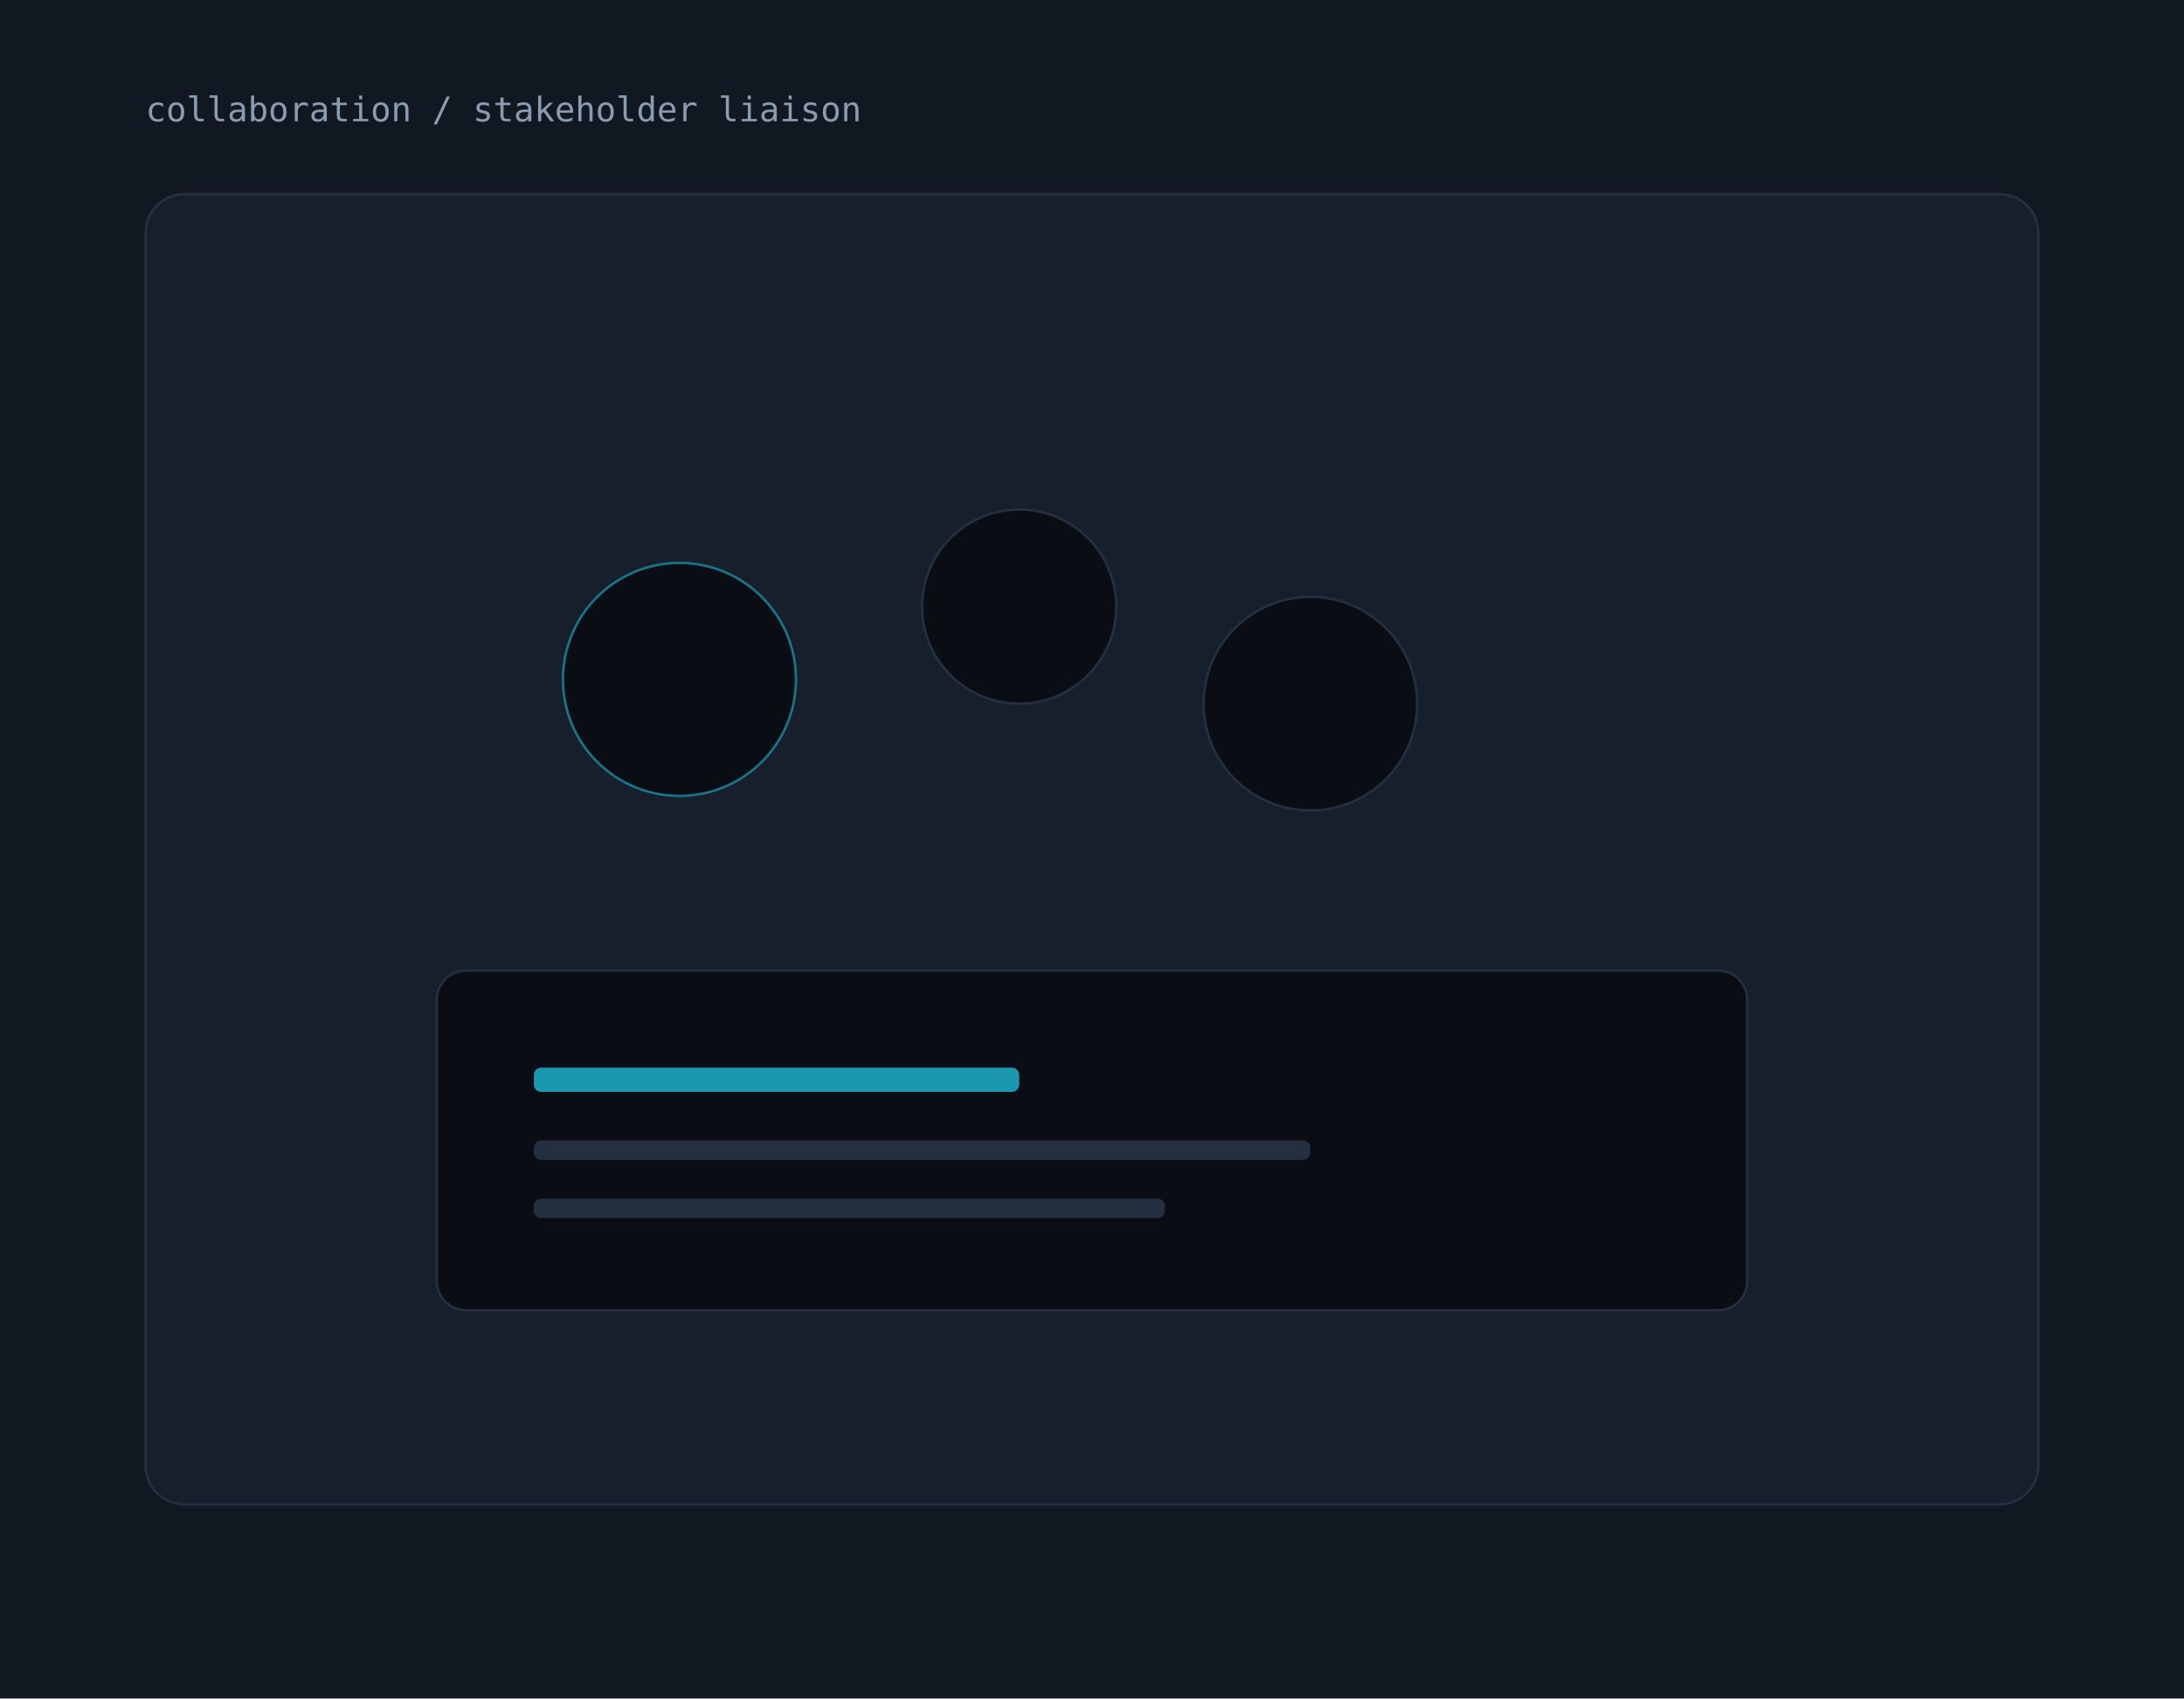
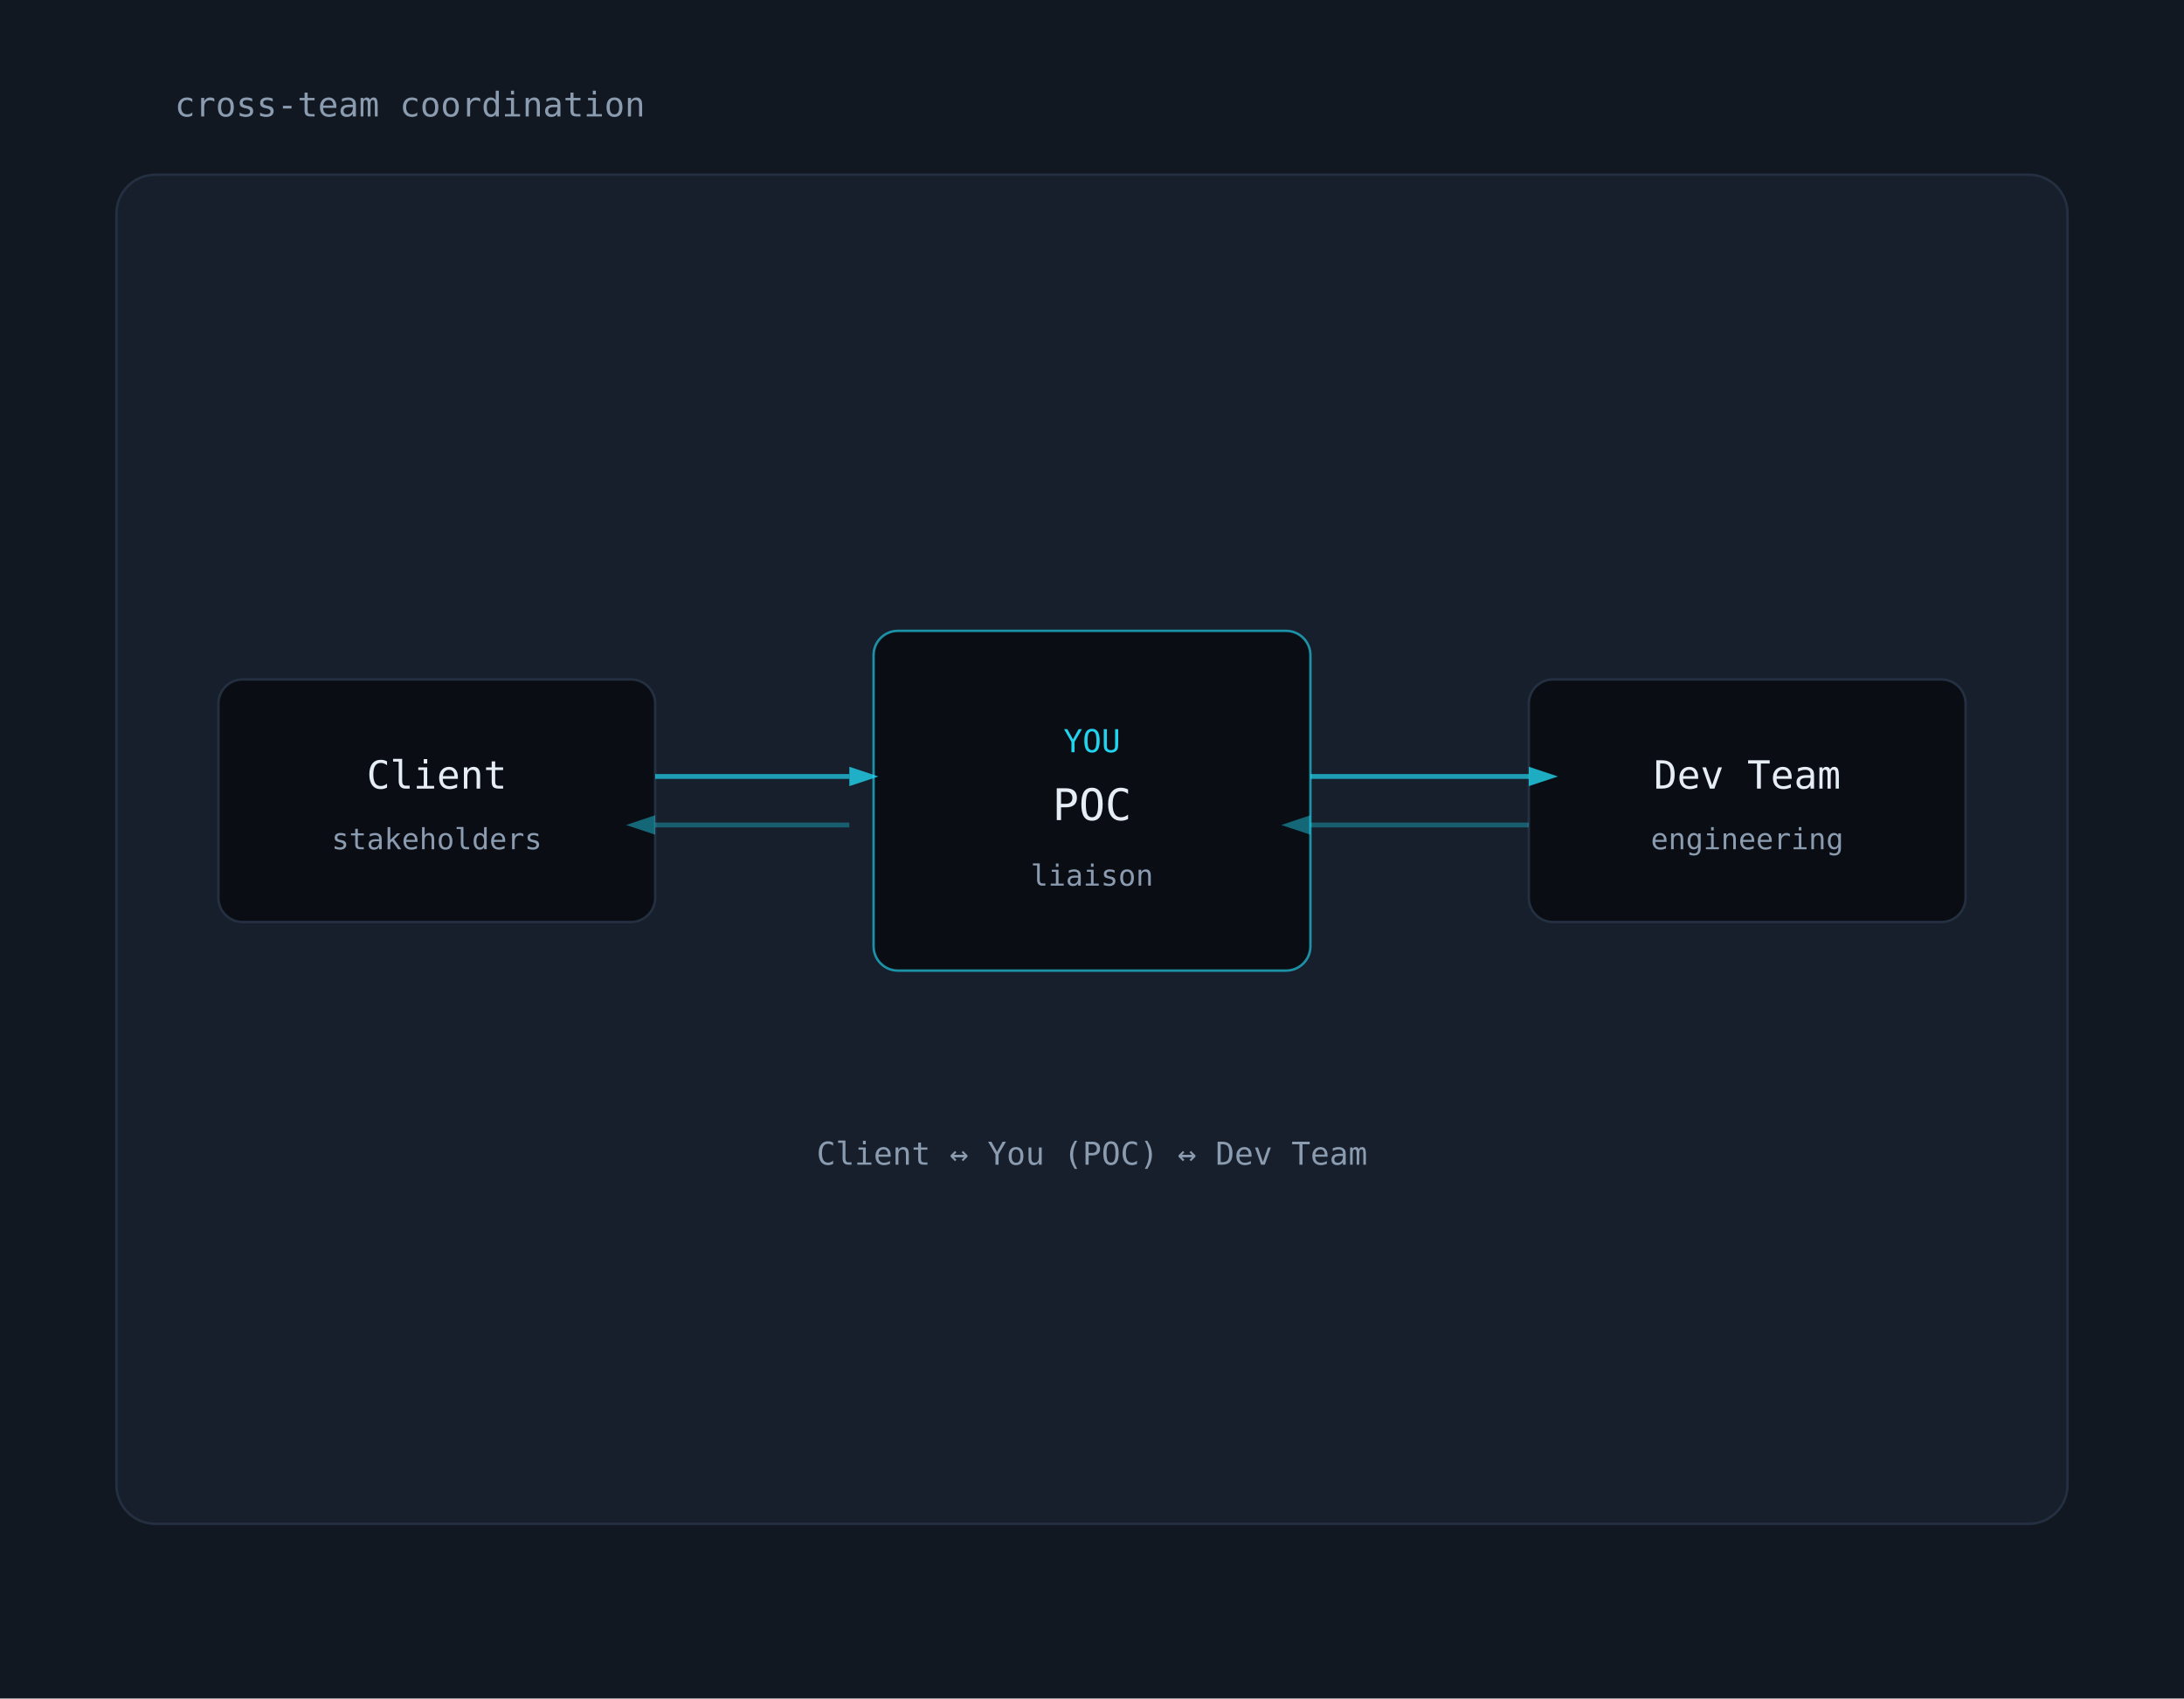
<svg xmlns="http://www.w3.org/2000/svg" viewBox="0 0 900 700" fill="none">
  <rect width="900" height="700" fill="#111821" />
-   <rect x="60" y="80" width="780" height="540" rx="16" fill="#161f2b" stroke="#243041" />
-   <circle cx="280" cy="280" r="48" fill="#0a0e14" stroke="#22d3ee" stroke-opacity="0.5" />
-   <circle cx="420" cy="250" r="40" fill="#0a0e14" stroke="#243041" />
-   <circle cx="540" cy="290" r="44" fill="#0a0e14" stroke="#243041" />
-   <rect x="180" y="400" width="540" height="140" rx="12" fill="#0a0e14" stroke="#243041" />
-   <rect x="220" y="440" width="200" height="10" rx="3" fill="#22d3ee" opacity="0.7" />
-   <rect x="220" y="470" width="320" height="8" rx="3" fill="#243041" />
-   <rect x="220" y="494" width="260" height="8" rx="3" fill="#243041" />
-   <text x="60" y="50" fill="#8b9bb0" font-family="monospace" font-size="14">collaboration / stakeholder liaison</text>
+   <rect x="48" y="72" width="804" height="556" rx="16" fill="#161f2b" stroke="#243041" />
+   <text x="72" y="48" fill="#8b9bb0" font-family="monospace" font-size="14">cross-team coordination</text>
+   <rect x="90" y="280" width="180" height="100" rx="10" fill="#0a0e14" stroke="#243041" />
+   <text x="180" y="325" text-anchor="middle" fill="#e6edf5" font-family="monospace" font-size="16">Client</text>
+   <text x="180" y="350" text-anchor="middle" fill="#8b9bb0" font-family="monospace" font-size="12">stakeholders</text>
+   <rect x="360" y="260" width="180" height="140" rx="10" fill="#0a0e14" stroke="#22d3ee" stroke-opacity="0.65" />
+   <text x="450" y="310" text-anchor="middle" fill="#22d3ee" font-family="monospace" font-size="13">YOU</text>
+   <text x="450" y="338" text-anchor="middle" fill="#e6edf5" font-family="monospace" font-size="18">POC</text>
+   <text x="450" y="365" text-anchor="middle" fill="#8b9bb0" font-family="monospace" font-size="12">liaison</text>
+   <rect x="630" y="280" width="180" height="100" rx="10" fill="#0a0e14" stroke="#243041" />
+   <text x="720" y="325" text-anchor="middle" fill="#e6edf5" font-family="monospace" font-size="16">Dev Team</text>
+   <text x="720" y="350" text-anchor="middle" fill="#8b9bb0" font-family="monospace" font-size="12">engineering</text>
+   <path d="M270 320 H350" stroke="#22d3ee" stroke-opacity="0.7" stroke-width="2" />
+   <polygon points="350,316 362,320 350,324" fill="#22d3ee" opacity="0.8" />
+   <path d="M350 340 H270" stroke="#22d3ee" stroke-opacity="0.35" stroke-width="2" />
+   <polygon points="270,336 258,340 270,344" fill="#22d3ee" opacity="0.45" />
+   <path d="M540 320 H630" stroke="#22d3ee" stroke-opacity="0.7" stroke-width="2" />
+   <polygon points="630,316 642,320 630,324" fill="#22d3ee" opacity="0.8" />
+   <path d="M630 340 H540" stroke="#22d3ee" stroke-opacity="0.35" stroke-width="2" />
+   <polygon points="540,336 528,340 540,344" fill="#22d3ee" opacity="0.45" />
+   <text x="450" y="480" text-anchor="middle" fill="#8b9bb0" font-family="monospace" font-size="13">Client ↔ You (POC) ↔ Dev Team</text>
</svg>
